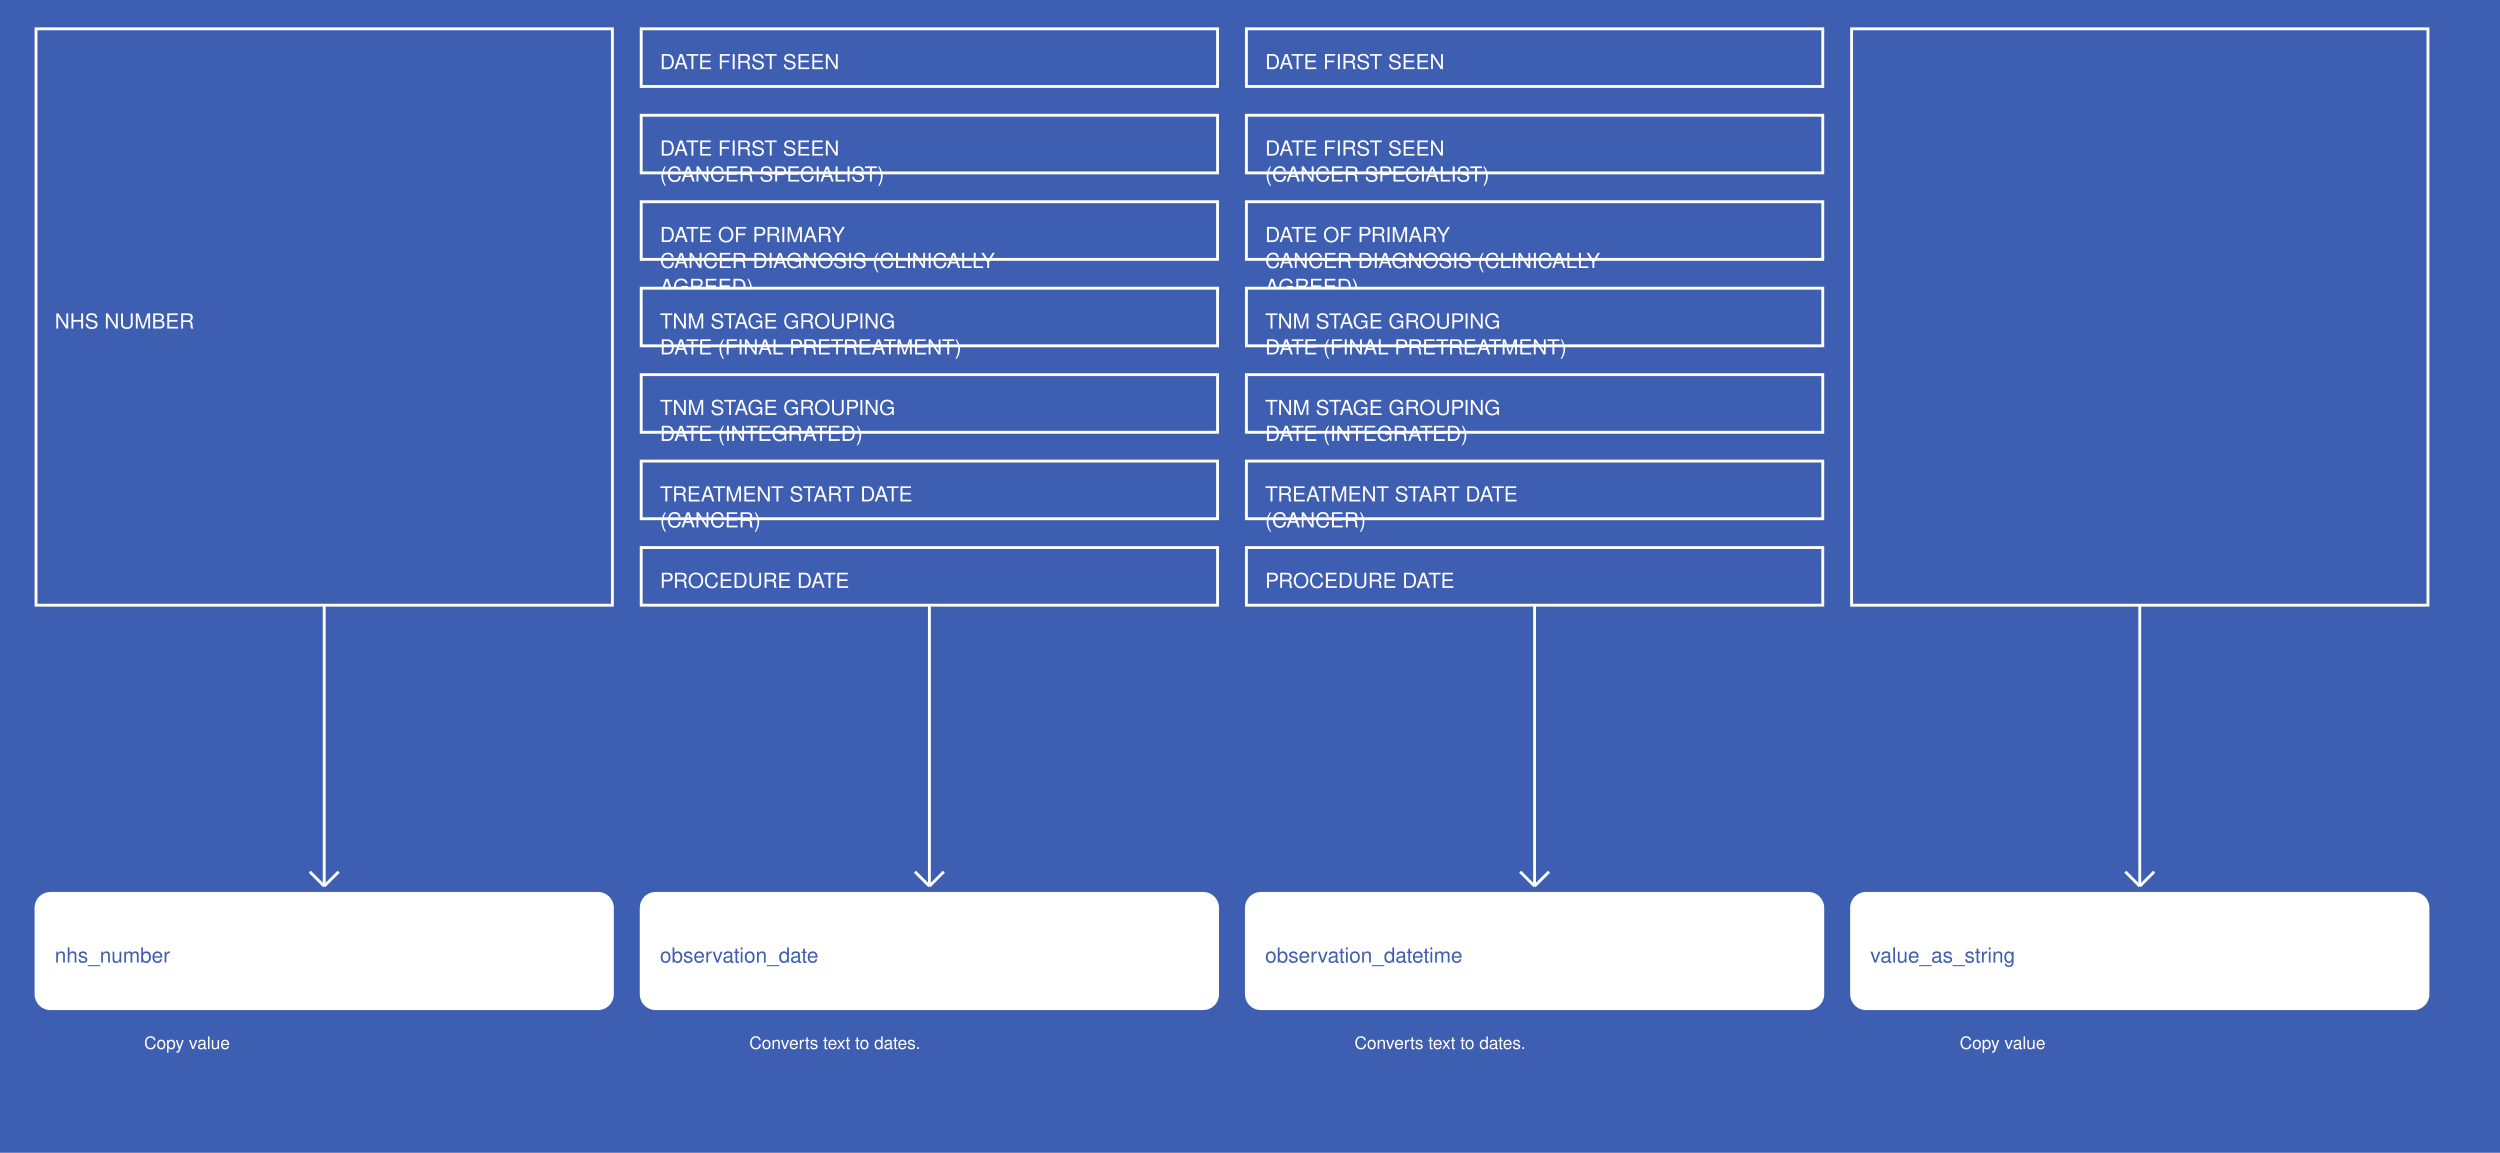
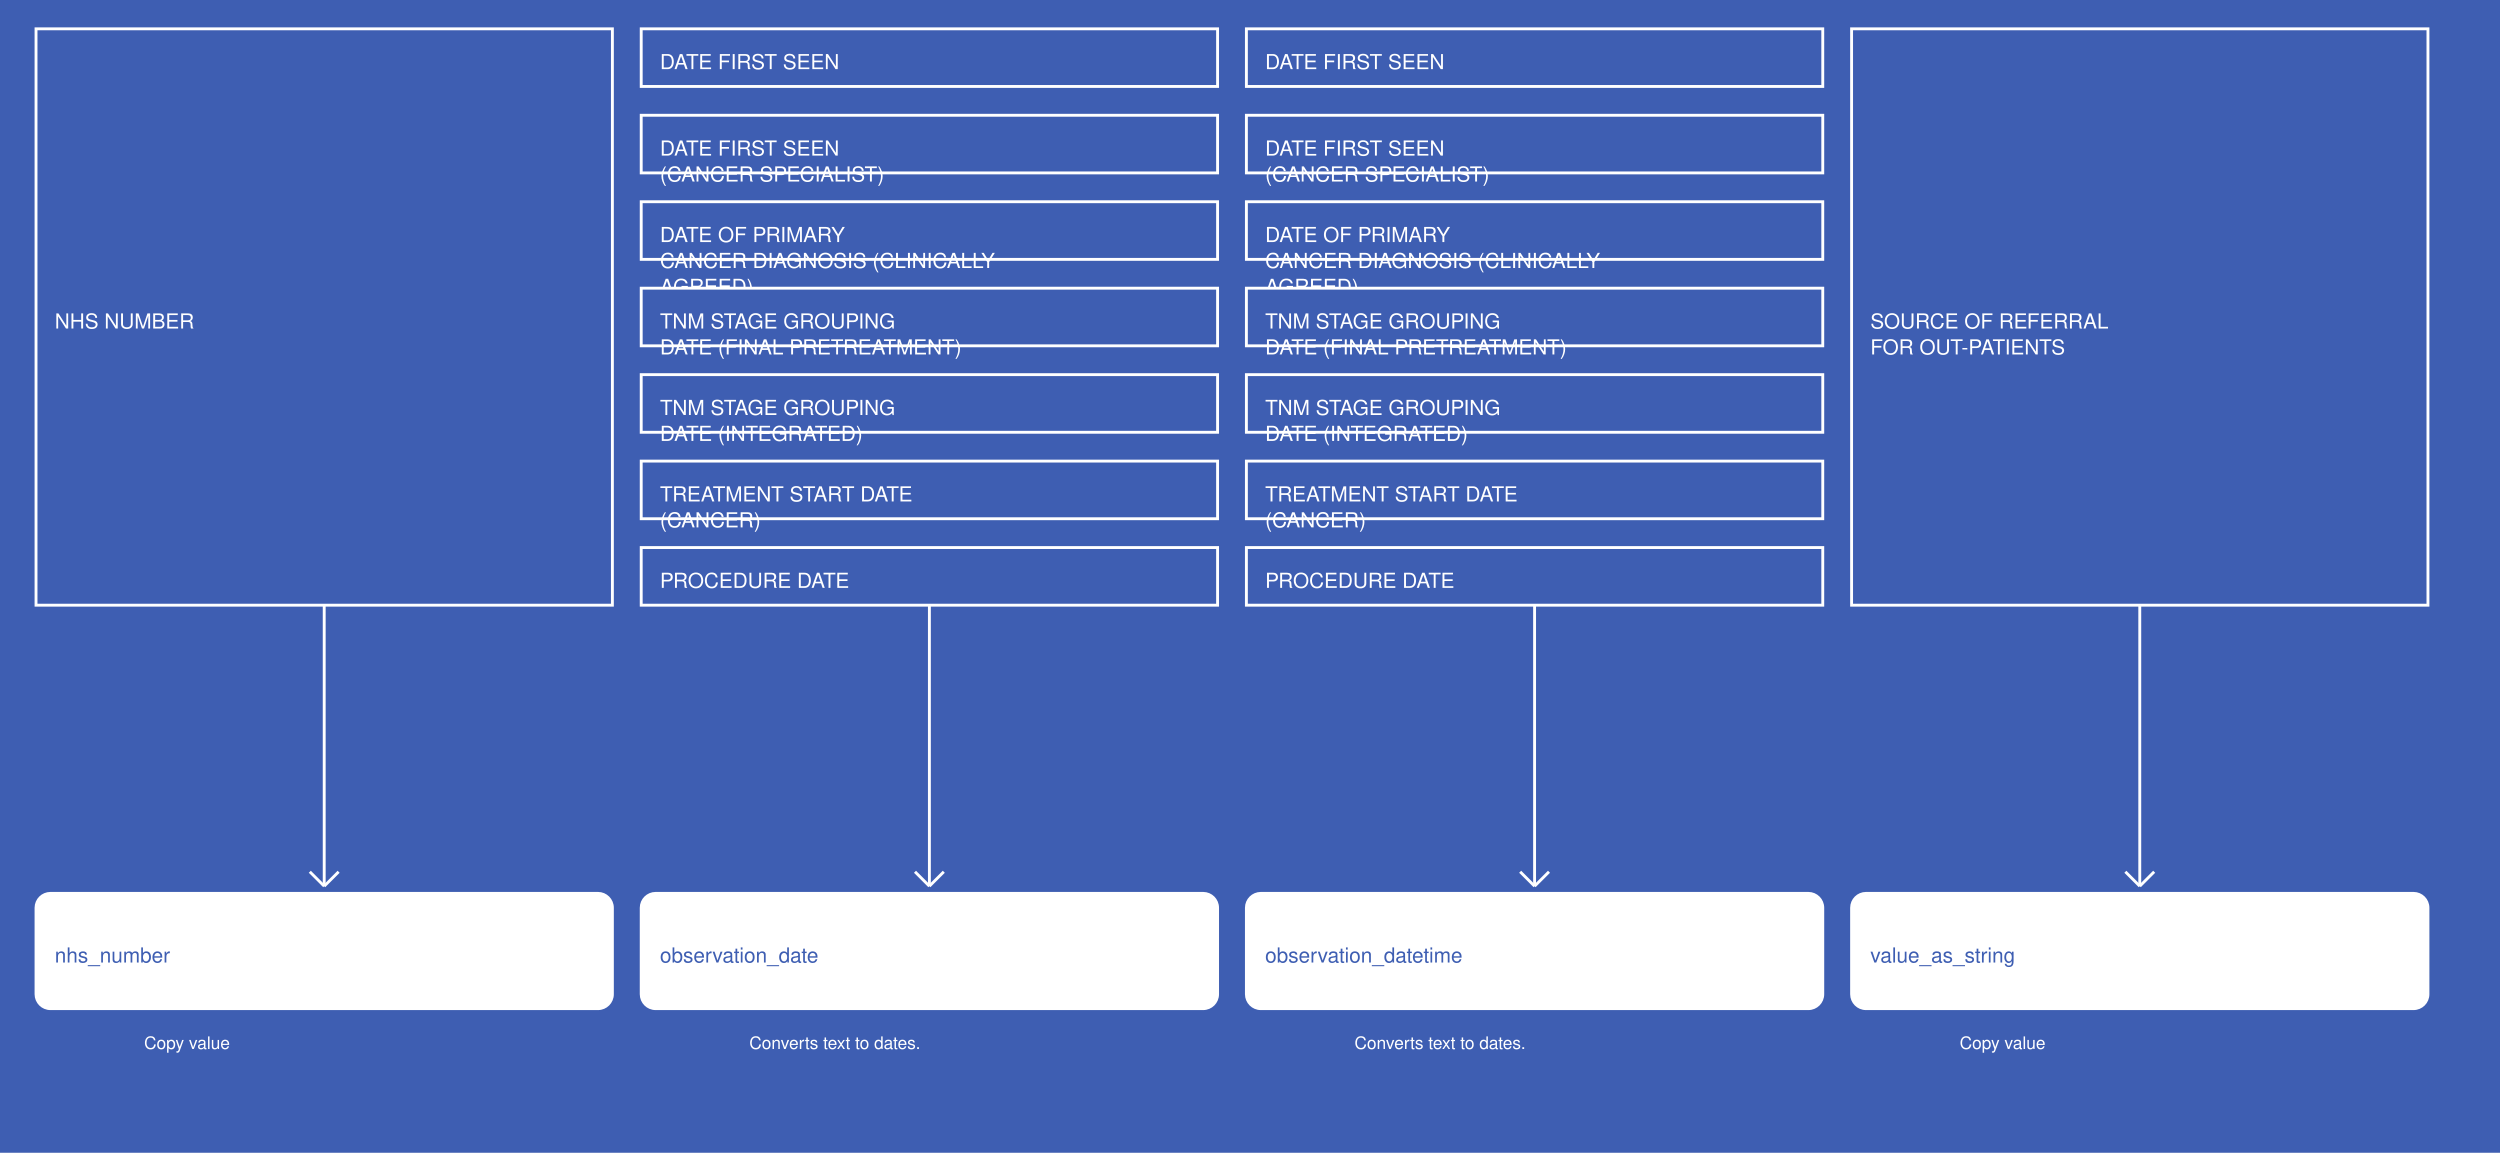
<svg xmlns="http://www.w3.org/2000/svg" width="1735" height="800">
  <rect width="100%" height="100%" fill="#3E5EB2" />
  <g>
    <rect x="25" y="20" width="400" height="400" fill="#3E5EB2" stroke="white" stroke-width="2" />
    <text x="38" y="228" fill="white" font-family="Helvetica" font-size="1.2em" text-anchor="start">NHS NUMBER</text>
  </g>
  <g>
    <line x1="225" y1="420" x2="225" y2="615" stroke="white" stroke-width="2" />
    <line x1="215" y1="605" x2="225" y2="615" stroke="white" stroke-width="2" />
    <line x1="235" y1="605" x2="225" y2="615" stroke="white" stroke-width="2" />
    <text x="100" y="728" fill="white" font-size="1em" font-family="Helvetica">Copy value</text>
  </g>
  <g>
    <rect x="25" y="620" width="400" height="80" fill="white" stroke="white" stroke-width="2" rx="10" />
    <text x="38" y="668" fill="#3E5EB2" font-family="Helvetica" font-size="1.2em" text-anchor="start">nhs_number</text>
  </g>
  <g>
    <rect x="445" y="20" width="400" height="40" fill="#3E5EB2" stroke="white" stroke-width="2" />
    <text x="458" y="48" fill="white" font-family="Helvetica" font-size="1.2em" text-anchor="start">DATE FIRST SEEN</text>
  </g>
  <g>
    <rect x="445" y="80" width="400" height="40" fill="#3E5EB2" stroke="white" stroke-width="2" />
    <text x="458" y="108" fill="white" font-family="Helvetica" font-size="1.2em" text-anchor="start">DATE FIRST SEEN</text>
    <text x="458" y="126" fill="white" font-family="Helvetica" font-size="1.2em" text-anchor="start">(CANCER SPECIALIST)</text>
  </g>
  <g>
    <rect x="445" y="140" width="400" height="40" fill="#3E5EB2" stroke="white" stroke-width="2" />
    <text x="458" y="168" fill="white" font-family="Helvetica" font-size="1.2em" text-anchor="start">DATE OF PRIMARY</text>
    <text x="458" y="186" fill="white" font-family="Helvetica" font-size="1.2em" text-anchor="start">CANCER DIAGNOSIS (CLINICALLY</text>
    <text x="458" y="204" fill="white" font-family="Helvetica" font-size="1.2em" text-anchor="start">AGREED)</text>
  </g>
  <g>
    <rect x="445" y="200" width="400" height="40" fill="#3E5EB2" stroke="white" stroke-width="2" />
    <text x="458" y="228" fill="white" font-family="Helvetica" font-size="1.2em" text-anchor="start">TNM STAGE GROUPING</text>
    <text x="458" y="246" fill="white" font-family="Helvetica" font-size="1.2em" text-anchor="start">DATE (FINAL PRETREATMENT)</text>
  </g>
  <g>
    <rect x="445" y="260" width="400" height="40" fill="#3E5EB2" stroke="white" stroke-width="2" />
    <text x="458" y="288" fill="white" font-family="Helvetica" font-size="1.2em" text-anchor="start">TNM STAGE GROUPING</text>
    <text x="458" y="306" fill="white" font-family="Helvetica" font-size="1.2em" text-anchor="start">DATE (INTEGRATED)</text>
  </g>
  <g>
    <rect x="445" y="320" width="400" height="40" fill="#3E5EB2" stroke="white" stroke-width="2" />
    <text x="458" y="348" fill="white" font-family="Helvetica" font-size="1.2em" text-anchor="start">TREATMENT START DATE</text>
    <text x="458" y="366" fill="white" font-family="Helvetica" font-size="1.2em" text-anchor="start">(CANCER)</text>
  </g>
  <g>
    <rect x="445" y="380" width="400" height="40" fill="#3E5EB2" stroke="white" stroke-width="2" />
    <text x="458" y="408" fill="white" font-family="Helvetica" font-size="1.2em" text-anchor="start">PROCEDURE DATE</text>
  </g>
  <g>
    <line x1="645" y1="420" x2="645" y2="615" stroke="white" stroke-width="2" />
    <line x1="635" y1="605" x2="645" y2="615" stroke="white" stroke-width="2" />
    <line x1="655" y1="605" x2="645" y2="615" stroke="white" stroke-width="2" />
    <text x="520" y="728" fill="white" font-size="1em" font-family="Helvetica">Converts text to dates.</text>
  </g>
  <g>
    <rect x="445" y="620" width="400" height="80" fill="white" stroke="white" stroke-width="2" rx="10" />
    <text x="458" y="668" fill="#3E5EB2" font-family="Helvetica" font-size="1.2em" text-anchor="start">observation_date</text>
  </g>
  <g>
    <rect x="865" y="20" width="400" height="40" fill="#3E5EB2" stroke="white" stroke-width="2" />
    <text x="878" y="48" fill="white" font-family="Helvetica" font-size="1.2em" text-anchor="start">DATE FIRST SEEN</text>
  </g>
  <g>
    <rect x="865" y="80" width="400" height="40" fill="#3E5EB2" stroke="white" stroke-width="2" />
    <text x="878" y="108" fill="white" font-family="Helvetica" font-size="1.2em" text-anchor="start">DATE FIRST SEEN</text>
    <text x="878" y="126" fill="white" font-family="Helvetica" font-size="1.2em" text-anchor="start">(CANCER SPECIALIST)</text>
  </g>
  <g>
    <rect x="865" y="140" width="400" height="40" fill="#3E5EB2" stroke="white" stroke-width="2" />
    <text x="878" y="168" fill="white" font-family="Helvetica" font-size="1.2em" text-anchor="start">DATE OF PRIMARY</text>
    <text x="878" y="186" fill="white" font-family="Helvetica" font-size="1.2em" text-anchor="start">CANCER DIAGNOSIS (CLINICALLY</text>
    <text x="878" y="204" fill="white" font-family="Helvetica" font-size="1.2em" text-anchor="start">AGREED)</text>
  </g>
  <g>
    <rect x="865" y="200" width="400" height="40" fill="#3E5EB2" stroke="white" stroke-width="2" />
    <text x="878" y="228" fill="white" font-family="Helvetica" font-size="1.2em" text-anchor="start">TNM STAGE GROUPING</text>
    <text x="878" y="246" fill="white" font-family="Helvetica" font-size="1.2em" text-anchor="start">DATE (FINAL PRETREATMENT)</text>
  </g>
  <g>
    <rect x="865" y="260" width="400" height="40" fill="#3E5EB2" stroke="white" stroke-width="2" />
    <text x="878" y="288" fill="white" font-family="Helvetica" font-size="1.2em" text-anchor="start">TNM STAGE GROUPING</text>
    <text x="878" y="306" fill="white" font-family="Helvetica" font-size="1.2em" text-anchor="start">DATE (INTEGRATED)</text>
  </g>
  <g>
    <rect x="865" y="320" width="400" height="40" fill="#3E5EB2" stroke="white" stroke-width="2" />
    <text x="878" y="348" fill="white" font-family="Helvetica" font-size="1.2em" text-anchor="start">TREATMENT START DATE</text>
    <text x="878" y="366" fill="white" font-family="Helvetica" font-size="1.2em" text-anchor="start">(CANCER)</text>
  </g>
  <g>
    <rect x="865" y="380" width="400" height="40" fill="#3E5EB2" stroke="white" stroke-width="2" />
    <text x="878" y="408" fill="white" font-family="Helvetica" font-size="1.2em" text-anchor="start">PROCEDURE DATE</text>
  </g>
  <g>
    <line x1="1065" y1="420" x2="1065" y2="615" stroke="white" stroke-width="2" />
    <line x1="1055" y1="605" x2="1065" y2="615" stroke="white" stroke-width="2" />
    <line x1="1075" y1="605" x2="1065" y2="615" stroke="white" stroke-width="2" />
    <text x="940" y="728" fill="white" font-size="1em" font-family="Helvetica">Converts text to dates.</text>
  </g>
  <g>
    <rect x="865" y="620" width="400" height="80" fill="white" stroke="white" stroke-width="2" rx="10" />
    <text x="878" y="668" fill="#3E5EB2" font-family="Helvetica" font-size="1.2em" text-anchor="start">observation_datetime</text>
  </g>
  <g>
    <rect x="1285" y="20" width="400" height="400" fill="#3E5EB2" stroke="white" stroke-width="2" />
-     <text x="1298" y="228" fill="white" font-family="Helvetica" font-size="1.2em" text-anchor="start" />
+     <text x="1298" y="228" fill="white" font-family="Helvetica" font-size="1.2em" text-anchor="start">SOURCE OF REFERRAL</text>
+     <text x="1298" y="246" fill="white" font-family="Helvetica" font-size="1.2em" text-anchor="start">FOR OUT-PATIENTS</text>
  </g>
  <g>
    <line x1="1485" y1="420" x2="1485" y2="615" stroke="white" stroke-width="2" />
    <line x1="1475" y1="605" x2="1485" y2="615" stroke="white" stroke-width="2" />
    <line x1="1495" y1="605" x2="1485" y2="615" stroke="white" stroke-width="2" />
    <text x="1360" y="728" fill="white" font-size="1em" font-family="Helvetica">Copy value</text>
  </g>
  <g>
    <rect x="1285" y="620" width="400" height="80" fill="white" stroke="white" stroke-width="2" rx="10" />
    <text x="1298" y="668" fill="#3E5EB2" font-family="Helvetica" font-size="1.2em" text-anchor="start">value_as_string</text>
  </g>
</svg>
